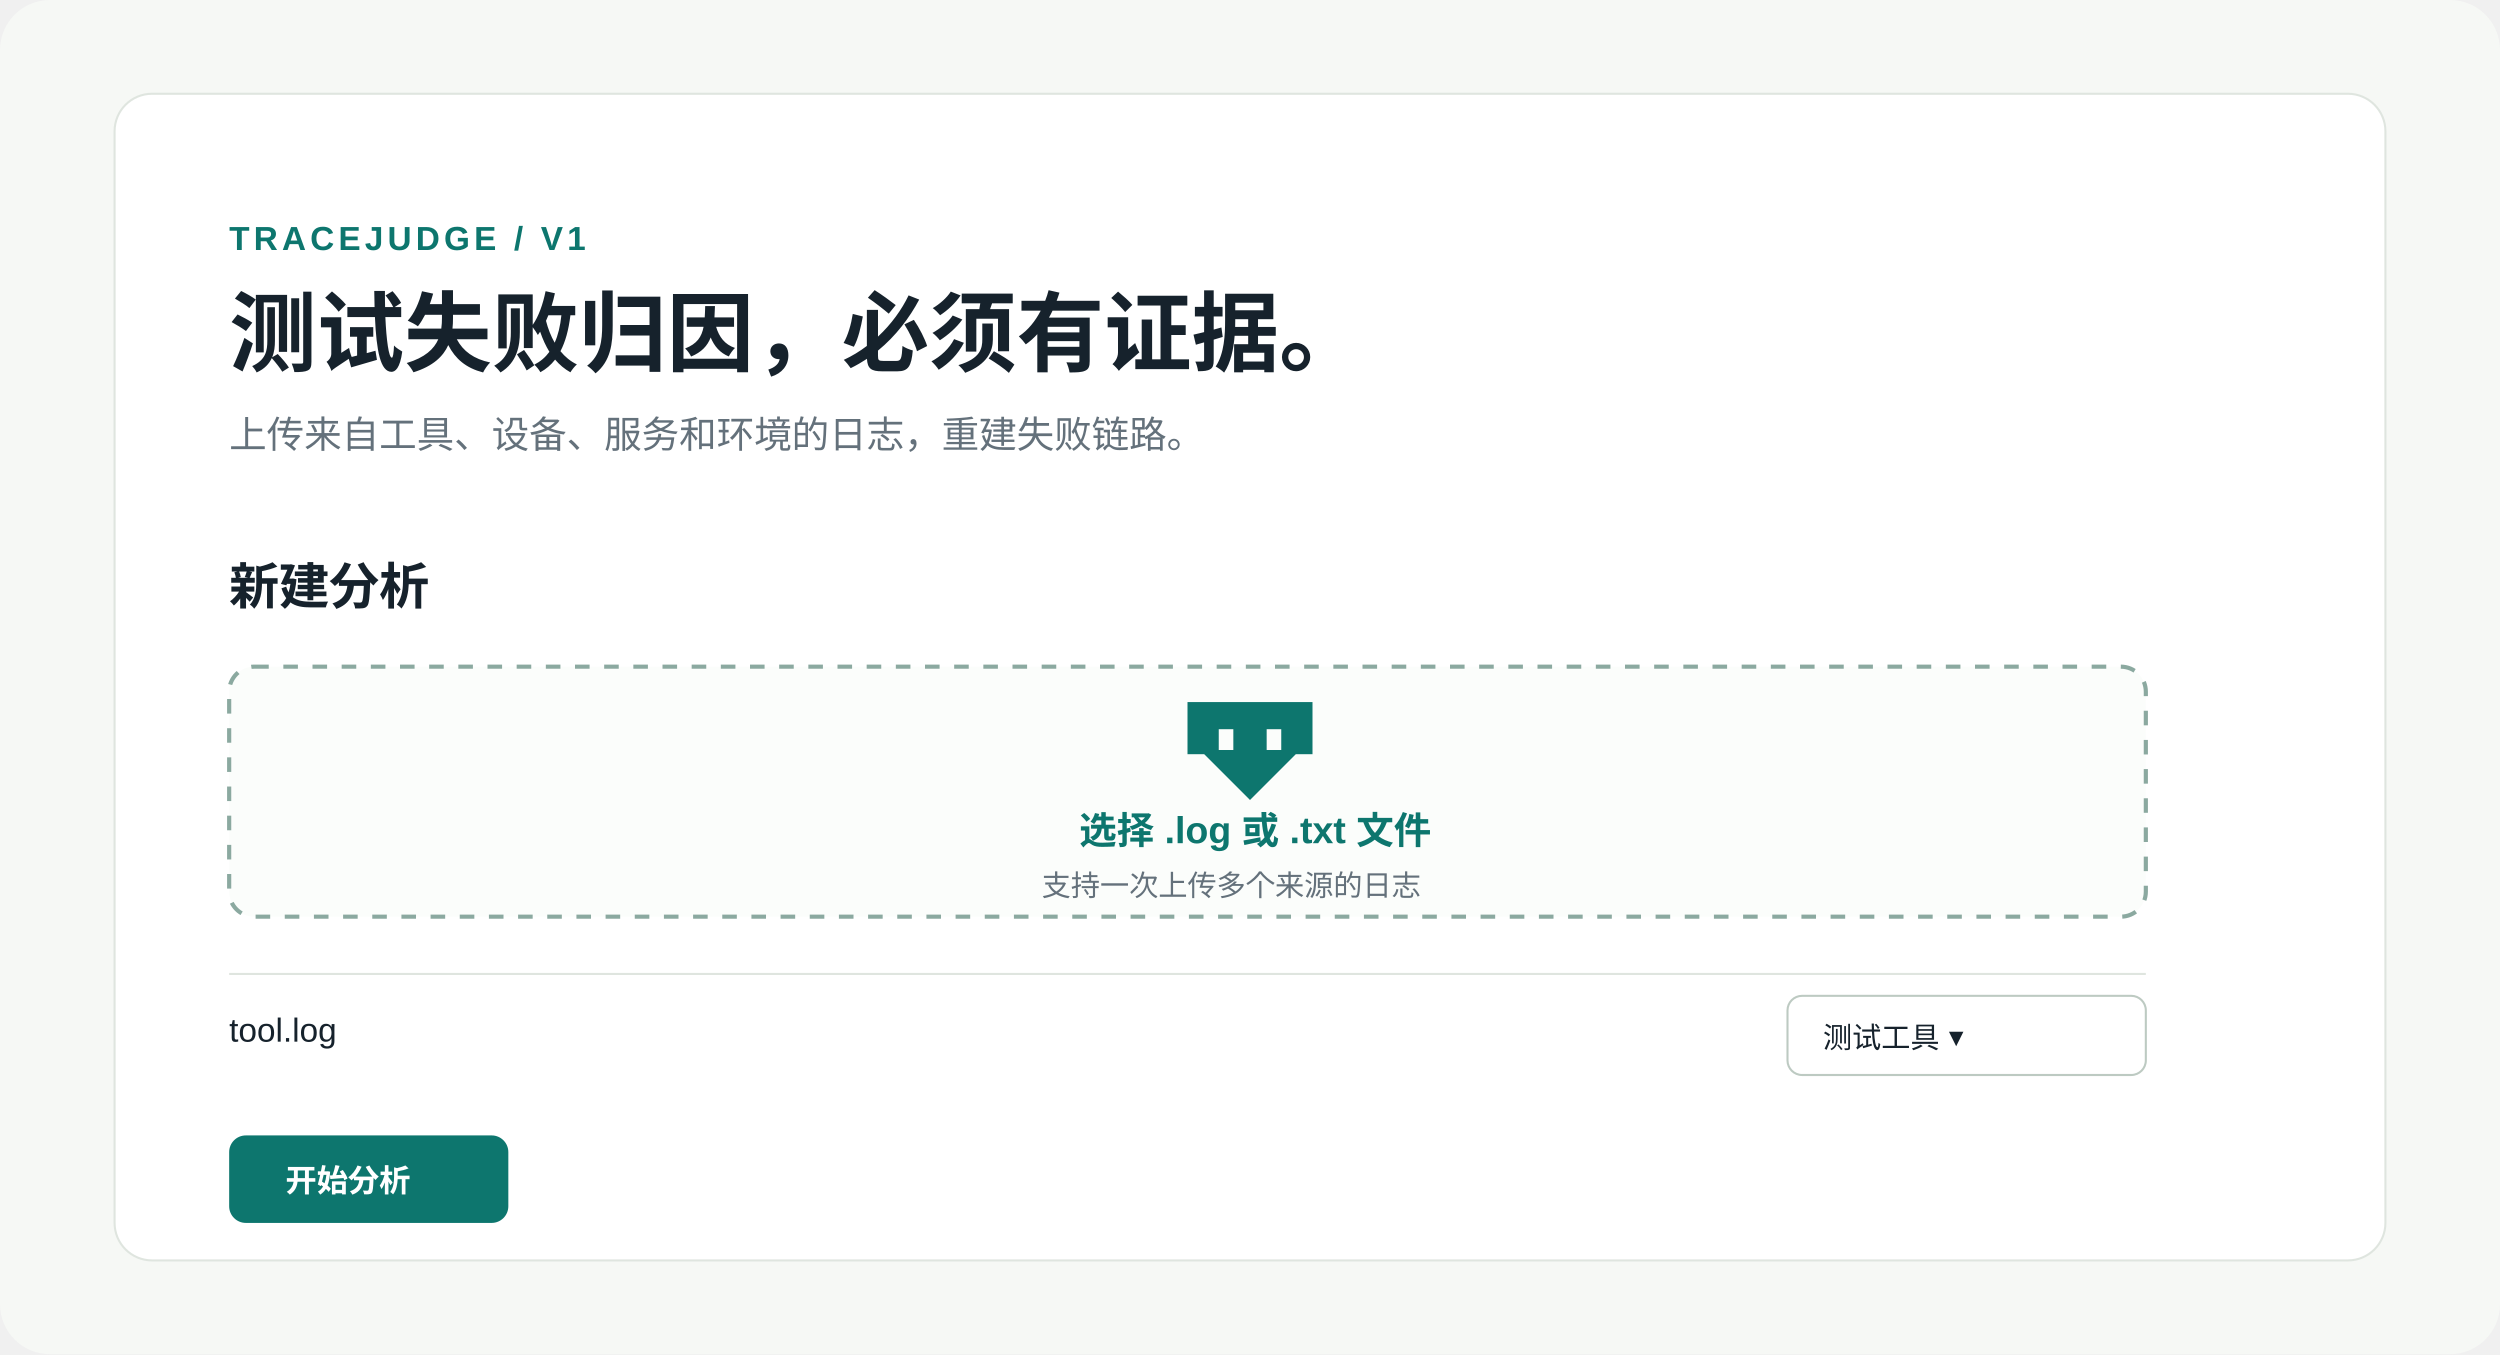
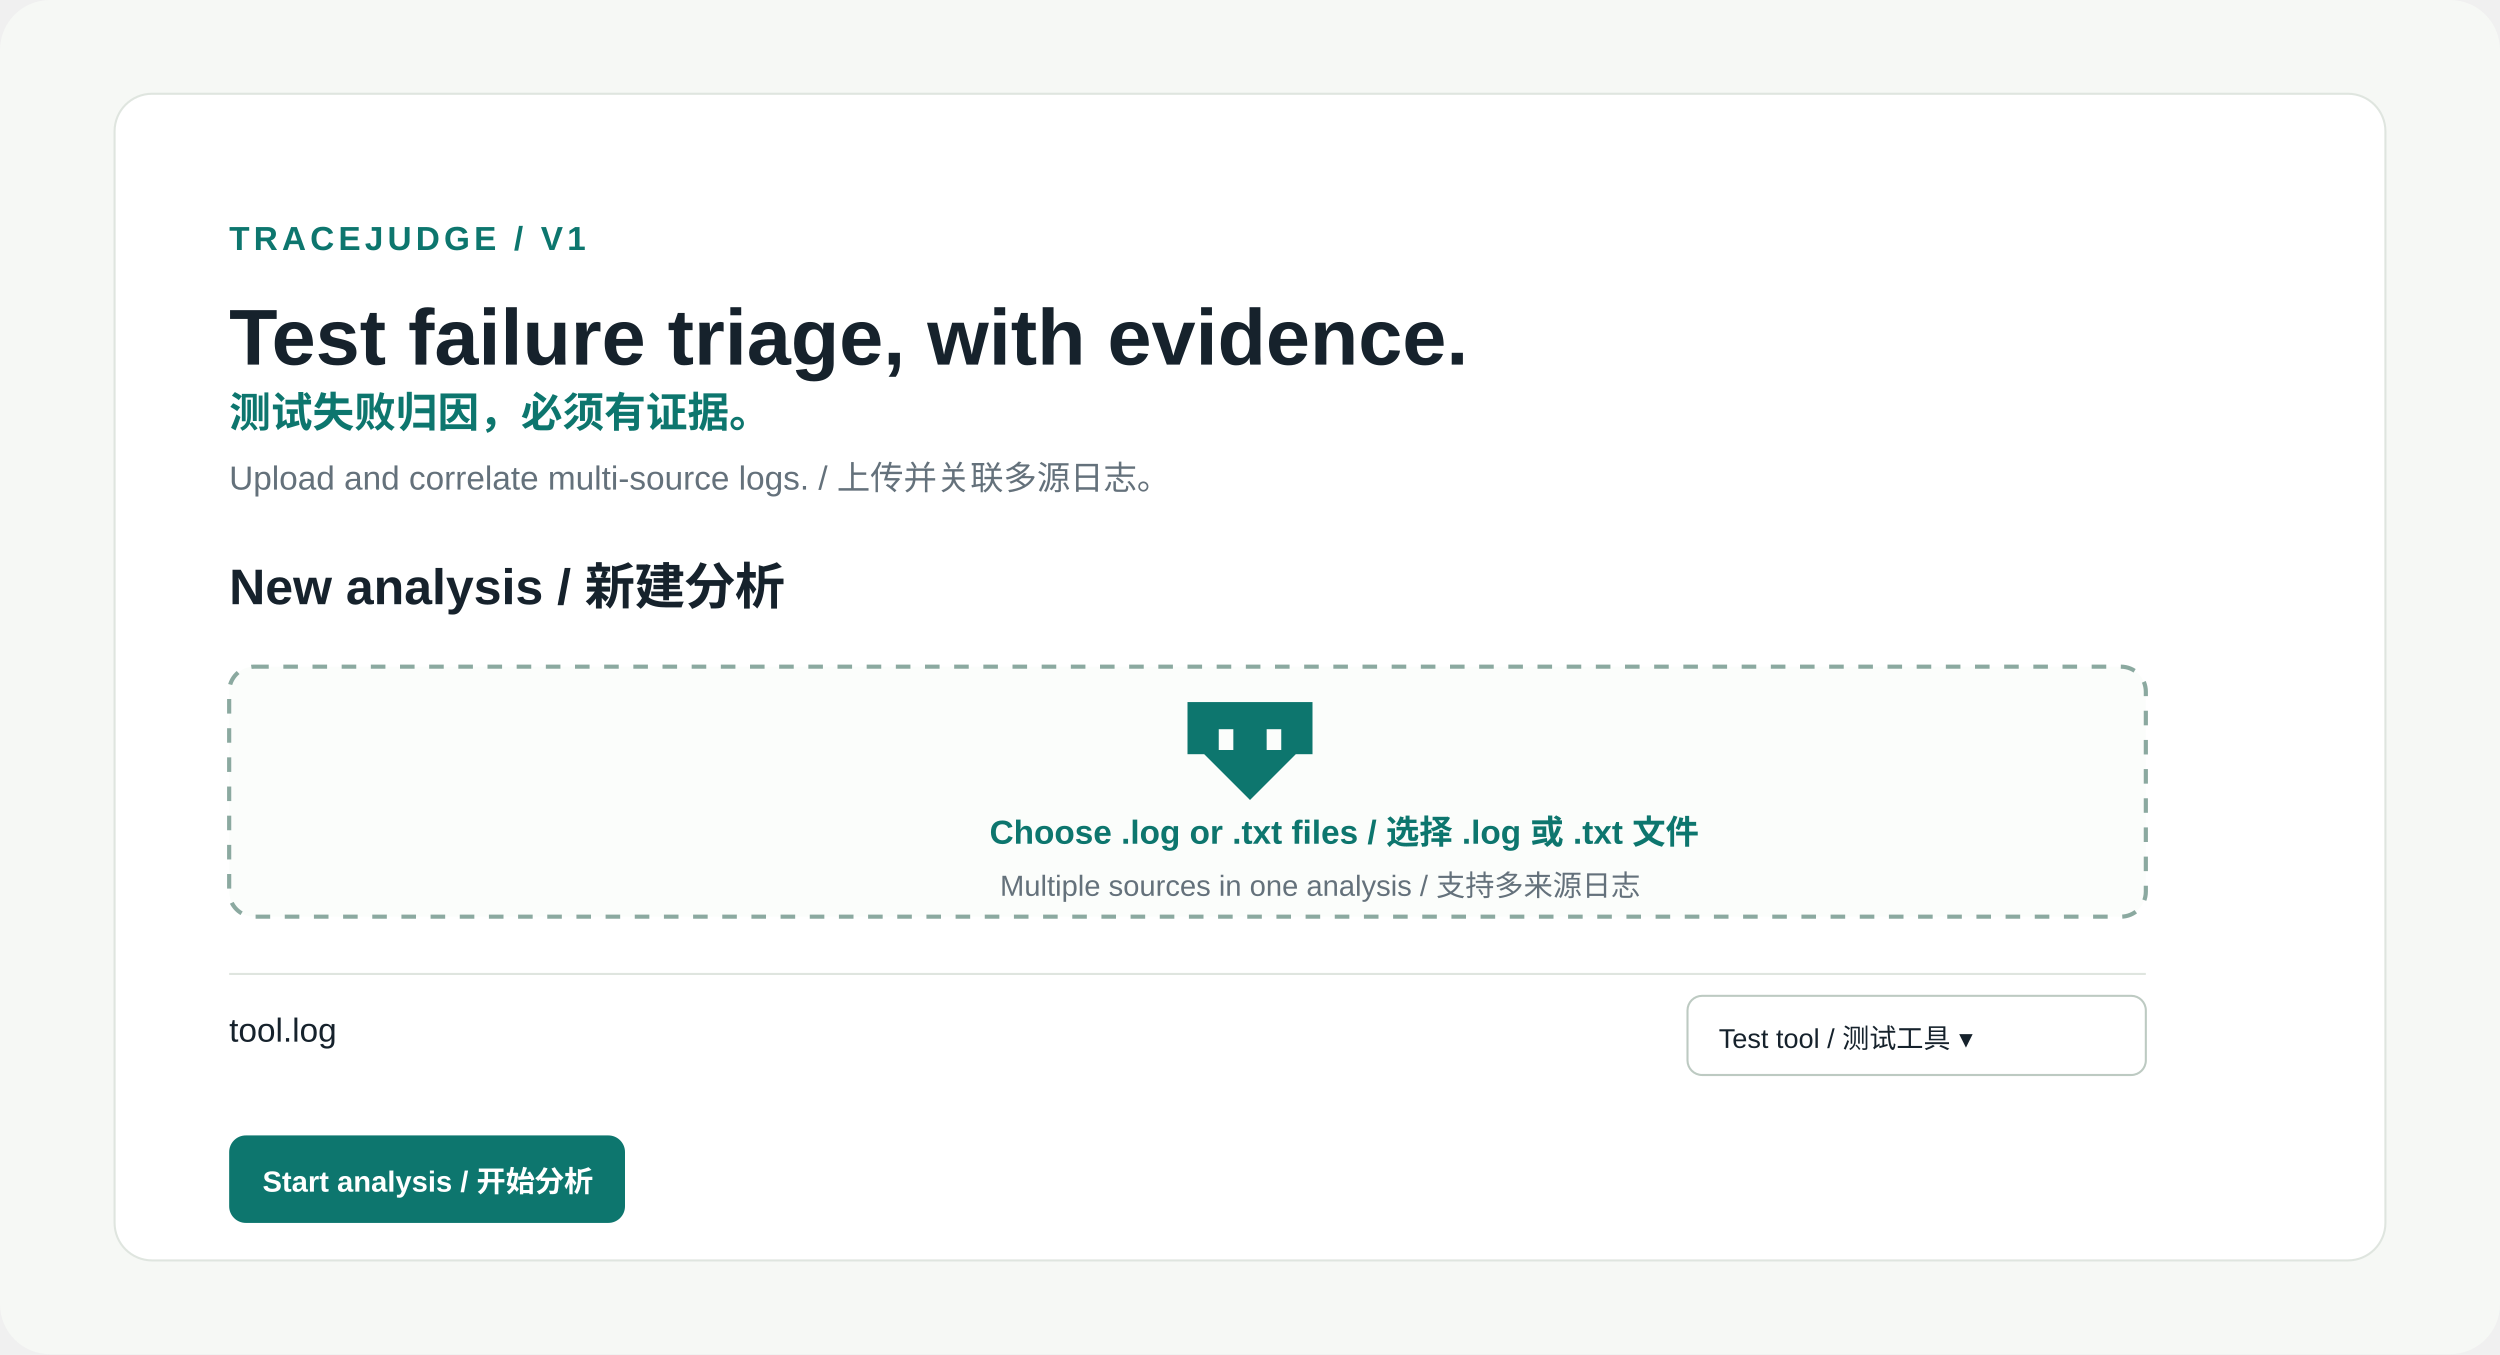
<svg xmlns="http://www.w3.org/2000/svg" width="1200" height="650" viewBox="0 0 1200 650">
  <rect width="1200" height="650" rx="24" fill="#f6f8f5" />
  <rect x="55" y="45" width="1090" height="560" rx="18" fill="#fff" stroke="#dfe5df" />
  <text x="110" y="120" font-family="Arial, sans-serif" font-size="16" font-weight="700" fill="#0d766e" letter-spacing="2">TRACEJUDGE / V1</text>
-   <text x="110" y="175" font-family="Arial, sans-serif" font-size="42" font-weight="700" fill="#16222c">测试失败归因，必须有证据。</text>
-   <text x="110" y="215" font-family="Arial, sans-serif" font-size="18" fill="#64717b">上传来自工具、设备、服务和环境的日志，重建失败链路。</text>
-   <text x="110" y="290" font-family="Arial, sans-serif" font-size="24" font-weight="700" fill="#16222c">新建分析</text>
+   <text x="110" y="175" font-family="Arial, sans-serif" font-size="38" font-weight="700" fill="#16222c">Test failure triage, with evidence.</text>
+   <text x="110" y="205" font-family="Arial, sans-serif" font-size="20" font-weight="700" fill="#0d766e">测试失败归因，必须有证据。</text>
+   <text x="110" y="235" font-family="Arial, sans-serif" font-size="16" fill="#64717b">Upload and correlate multi-source logs. / 上传并关联多源日志。</text>
+   <text x="110" y="290" font-family="Arial, sans-serif" font-size="24" font-weight="700" fill="#16222c">New analysis / 新建分析</text>
  <rect x="110" y="320" width="920" height="120" rx="12" fill="#fbfdfb" stroke="#8ba9a0" stroke-dasharray="7 7" stroke-width="2" />
  <path d="M570 362h60v-25h-60zm15-12h30v10h-30zm15 34 22-22h-14v-15h-16v15h-14z" fill="#0d766e" />
-   <text x="518" y="405" font-family="Arial, sans-serif" font-size="18" font-weight="700" fill="#0d766e">选择 .log 或 .txt 文件</text>
-   <text x="500" y="430" font-family="Arial, sans-serif" font-size="14" fill="#64717b">支持一次上传多个来源的日志</text>
+   <text x="475" y="405" font-family="Arial, sans-serif" font-size="16" font-weight="700" fill="#0d766e">Choose .log or .txt files / 选择 .log 或 .txt 文件</text>
+   <text x="480" y="430" font-family="Arial, sans-serif" font-size="14" fill="#64717b">Multiple sources in one analysis / 支持多来源日志</text>
  <rect x="110" y="467" width="920" height="1" fill="#dfe5df" />
  <text x="110" y="500" font-family="Arial, sans-serif" font-size="16" fill="#16222c">tool.log</text>
-   <rect x="858" y="478" width="172" height="38" rx="7" fill="#fff" stroke="#bdcac2" />
-   <text x="875" y="503" font-family="Arial, sans-serif" font-size="14" fill="#16222c">测试工具 ▾</text>
-   <rect x="110" y="545" width="134" height="42" rx="8" fill="#0d766e" />
-   <text x="137" y="572" font-family="Arial, sans-serif" font-size="15" font-weight="700" fill="#fff">开始分析</text>
+   <rect x="810" y="478" width="220" height="38" rx="7" fill="#fff" stroke="#bdcac2" />
+   <text x="825" y="503" font-family="Arial, sans-serif" font-size="13" fill="#16222c">Test tool / 测试工具 ▾</text>
+   <rect x="110" y="545" width="190" height="42" rx="8" fill="#0d766e" />
+   <text x="126" y="572" font-family="Arial, sans-serif" font-size="14" font-weight="700" fill="#fff">Start analysis / 开始分析</text>
</svg>
